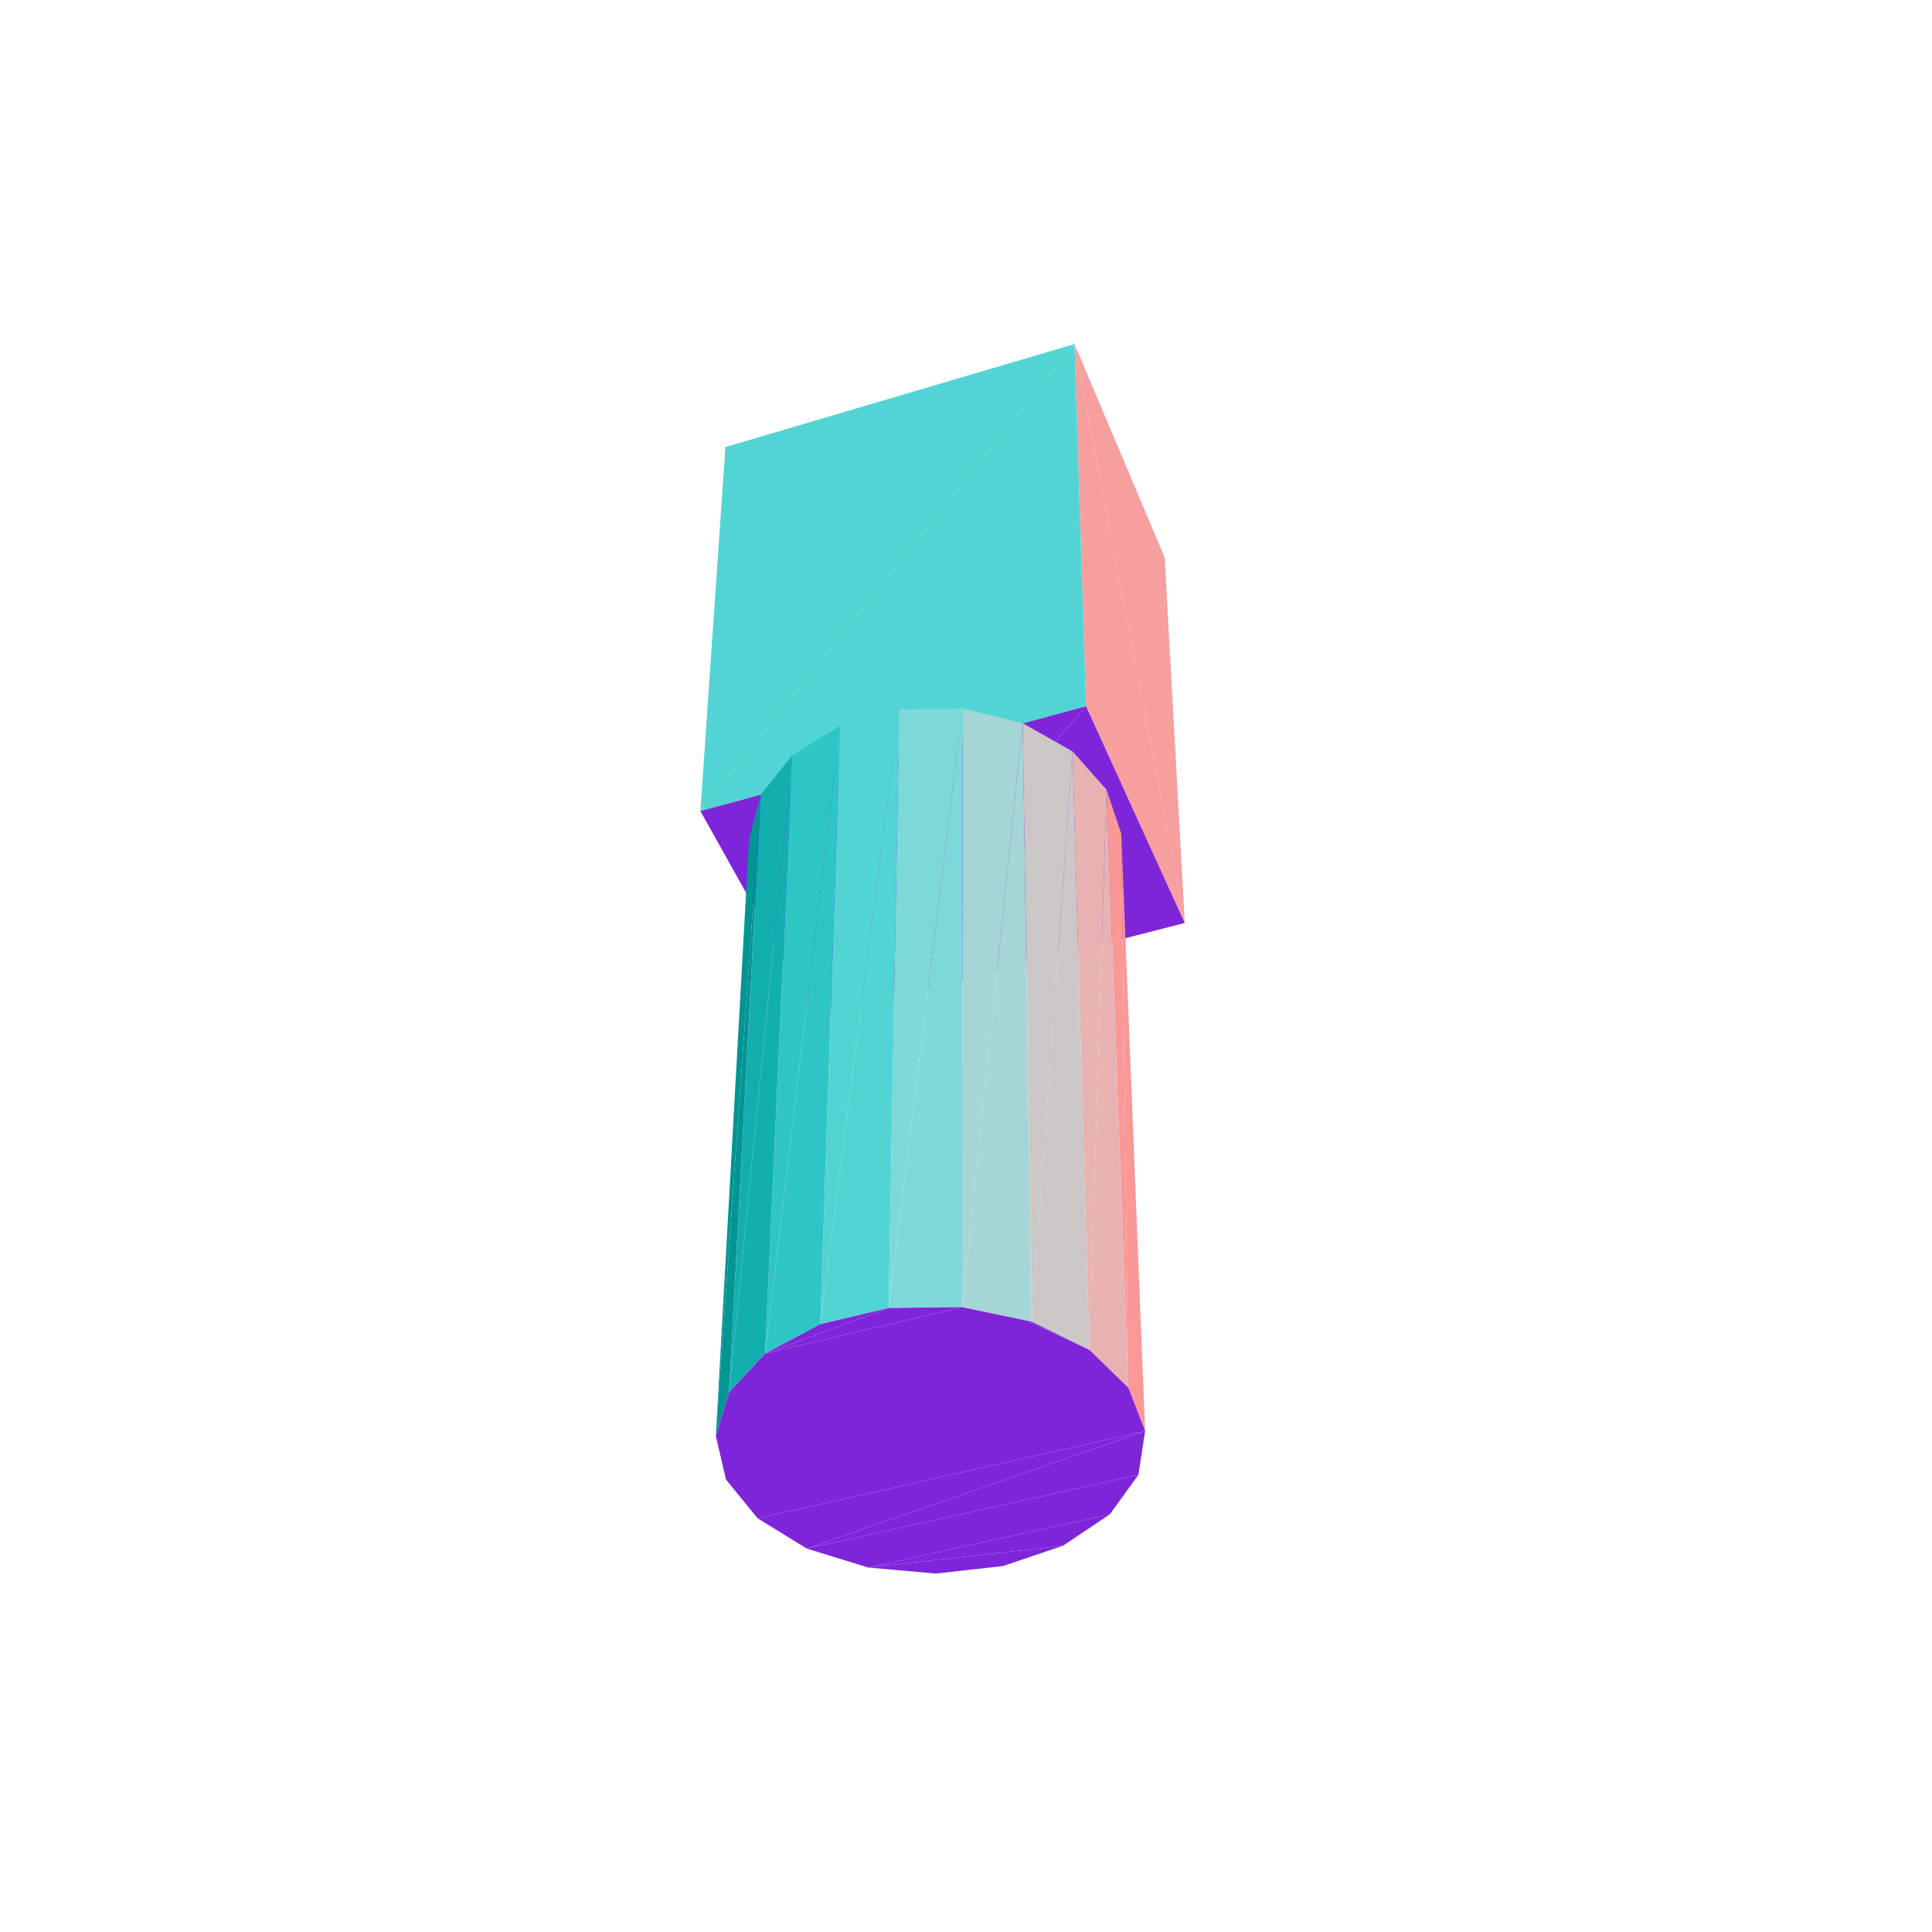
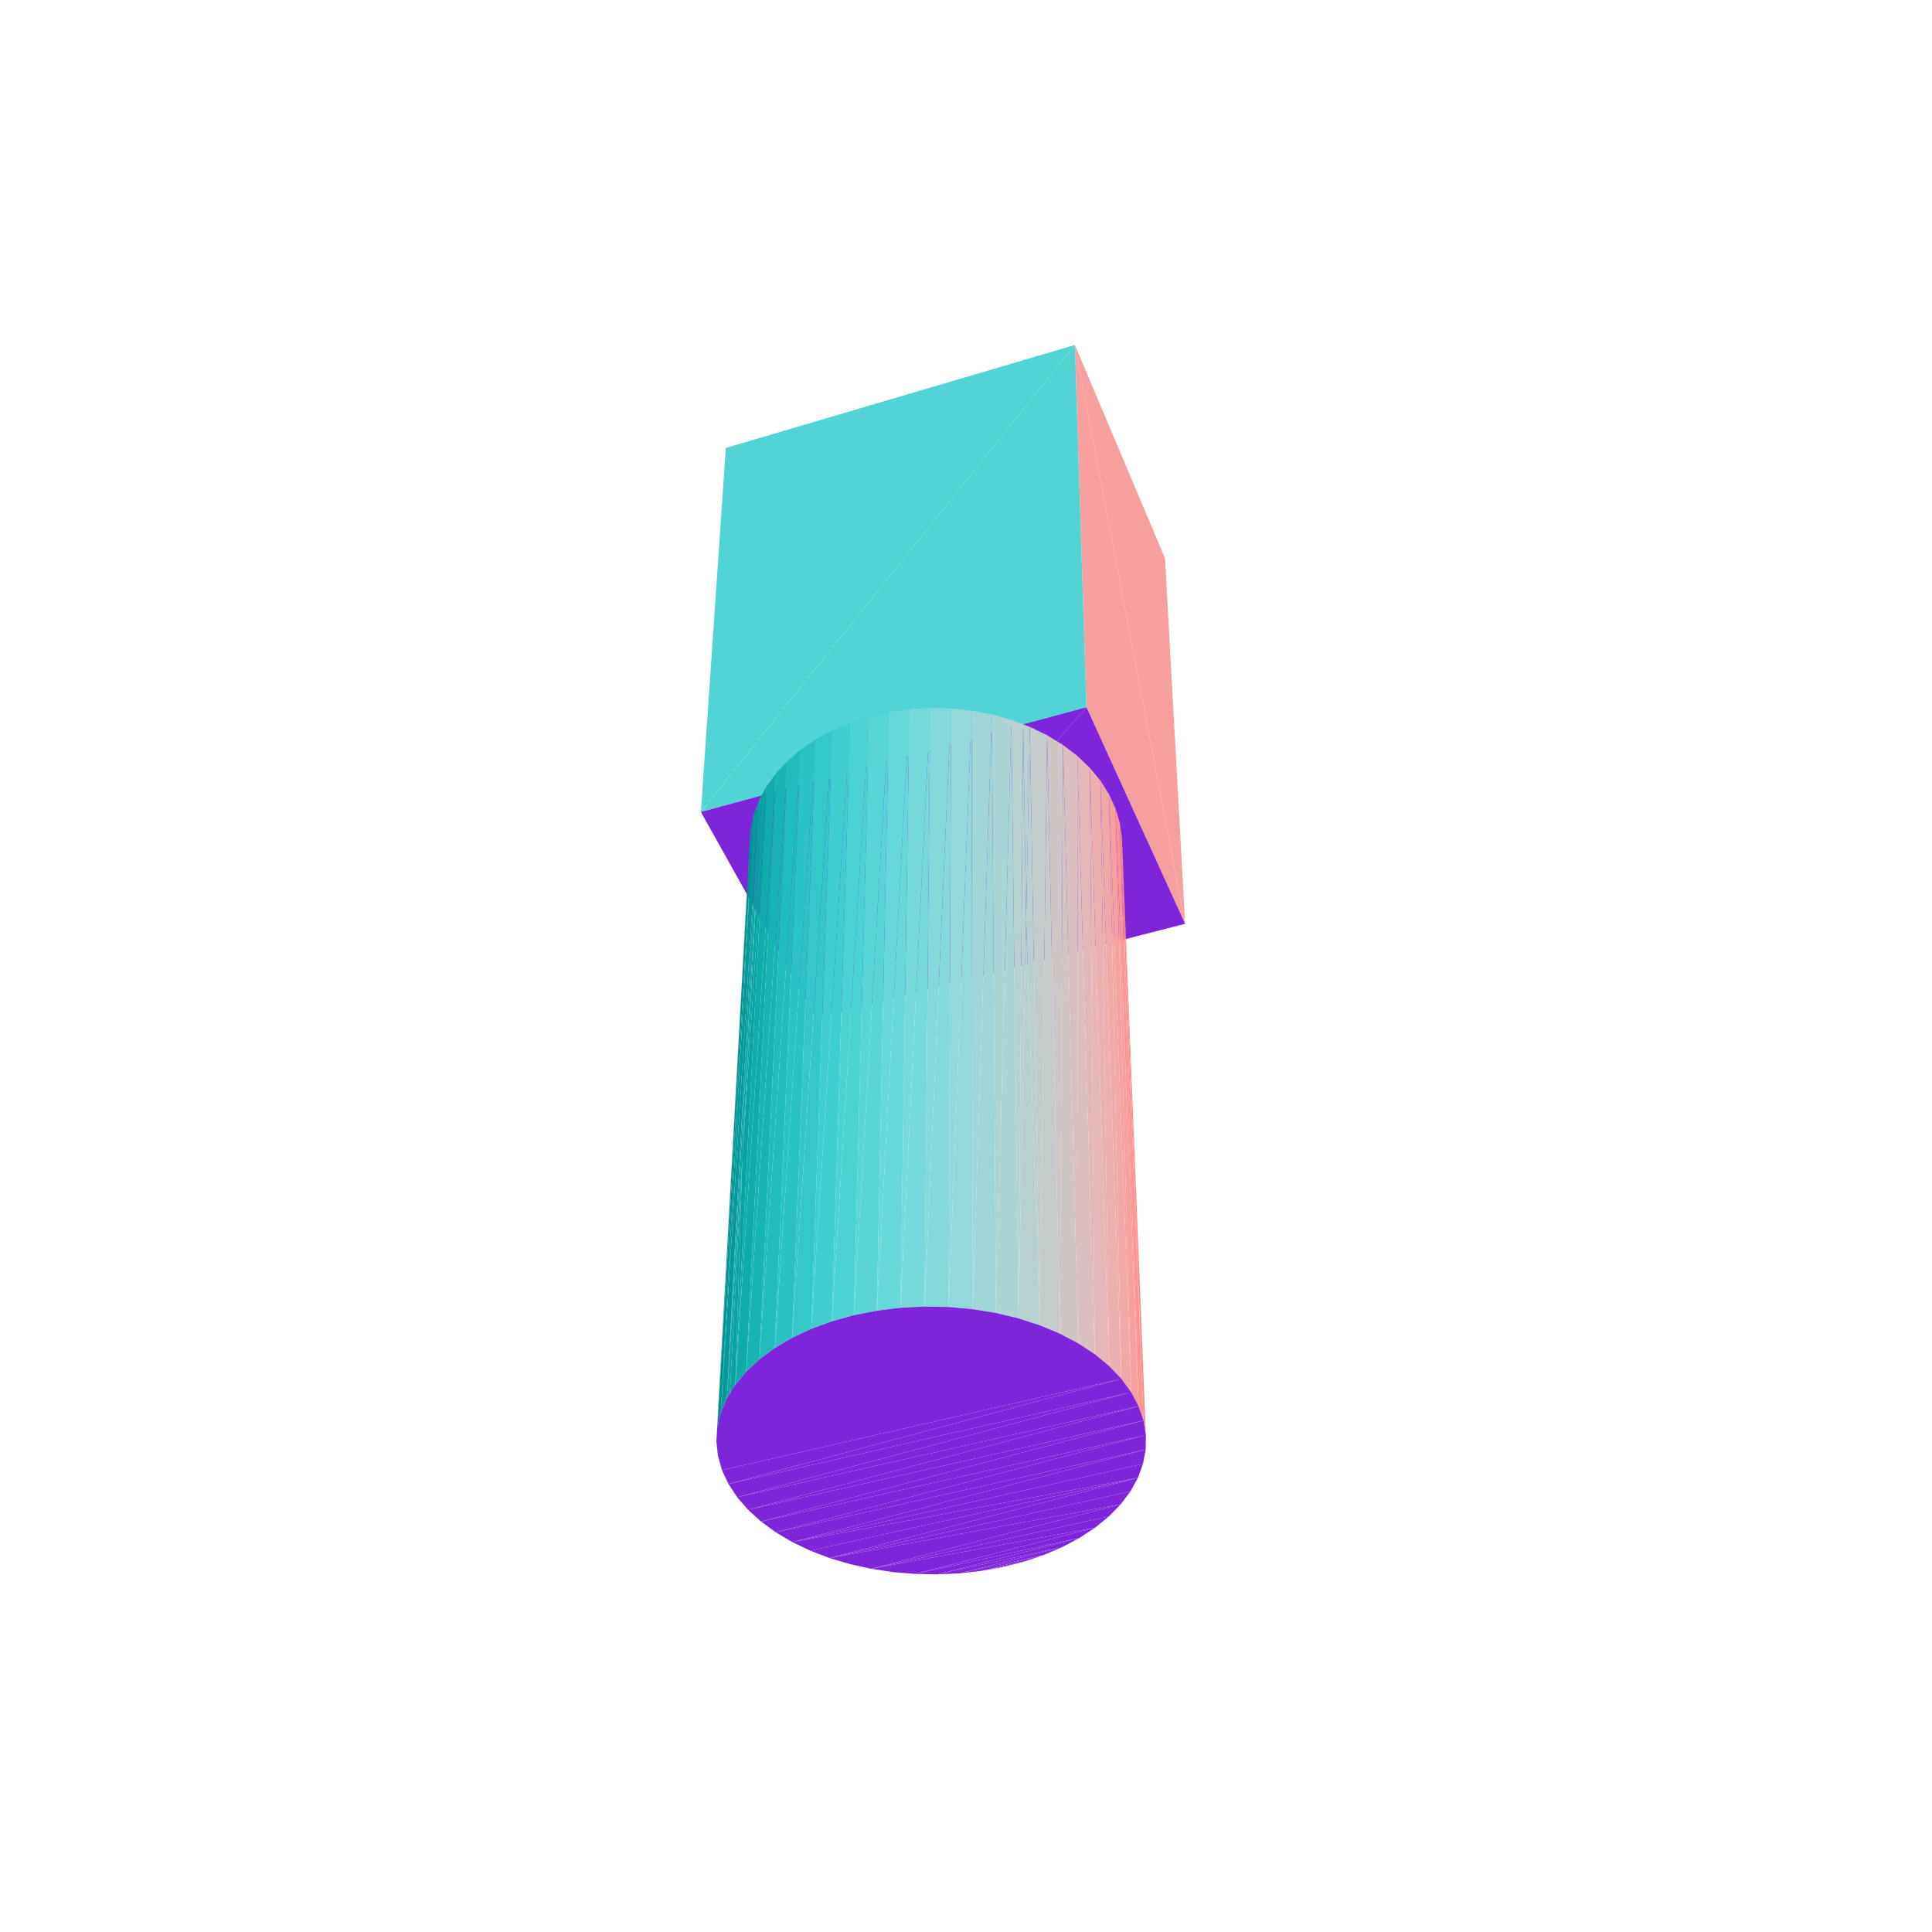
<svg xmlns="http://www.w3.org/2000/svg" viewBox="-250 -250 500 500" width="500" height="500">
-   <path d="M28.933,-39.315L15.514,-67.914L30.199,-36.475z" style="fill:rgb(243,180,133)" />
-   <path d="M30.199,-36.475L16.767,-65.099L29.115,-32.993z" style="fill:rgb(243,133,180)" />
-   <path d="M17.175,-27.5L3.366,-55.951L13.938,-28.991z" style="fill:rgb(42,41,169)" />
-   <path d="M29.115,-32.993L15.615,-61.609L25.958,-29.81z" style="fill:rgb(212,85,213)" />
-   <path d="M21.58,-27.797L7.861,-56.312L17.175,-27.5z" style="fill:rgb(96,32,206)" />
-   <path d="M25.958,-29.81L12.353,-58.386L21.58,-27.797z" style="fill:rgb(158,48,222)" />
-   <path d="M30.199,-36.475L15.514,-67.914L16.767,-65.099z" style="fill:rgb(243,180,133)" />
-   <path d="M13.938,-28.991L3.366,-55.951L0.086,-57.392z" style="fill:rgb(42,41,169)" />
-   <path d="M3.329,-66.877L12.215,-69.309L7.76,-68.926zM12.215,-69.309L3.329,-66.877L0.086,-63.7z" style="fill:rgb(83,212,212)" />
-   <path d="M29.115,-32.993L16.767,-65.099L15.615,-61.609z" style="fill:rgb(243,133,180)" />
-   <path d="M12.215,-69.309L0.086,-63.7L15.514,-67.914z" style="fill:rgb(83,212,212)" />
-   <path d="M17.175,-27.5L7.861,-56.312L3.366,-55.951z" style="fill:rgb(96,32,206)" />
-   <path d="M15.514,-67.914L0.086,-63.7L-1.106,-60.231z" style="fill:rgb(83,212,212)" />
-   <path d="M25.958,-29.81L15.615,-61.609L12.353,-58.386z" style="fill:rgb(212,85,213)" />
-   <path d="M21.58,-27.797L12.353,-58.386L7.861,-56.312z" style="fill:rgb(158,48,222)" />
-   <path d="M15.514,-67.914L-1.106,-60.231L16.767,-65.099zM16.767,-65.099L-1.106,-60.231L0.086,-57.392zM16.767,-65.099L0.086,-57.392L15.615,-61.609zM15.615,-61.609L0.086,-57.392L3.366,-55.951zM15.615,-61.609L3.366,-55.951L12.353,-58.386zM12.353,-58.386L3.366,-55.951L7.861,-56.312z" style="fill:rgb(83,212,212)" />
-   <path d="M51.416,-105.709L28.075,-160.962L56.615,-11.136z" style="fill:rgb(247,158,158)" />
-   <path d="M-68.737,-40.095L28.075,-160.962L-62.268,-134.3z" style="fill:rgb(83,212,212)" />
-   <path d="M56.615,-11.136L28.075,-160.962L31.065,-67.233z" style="fill:rgb(247,158,158)" />
-   <path d="M56.615,-11.136L31.065,-67.233L-38.85,13.356z" style="fill:rgb(127,37,217)" />
-   <path d="M28.075,-160.962L-68.737,-40.095L31.065,-67.233z" style="fill:rgb(83,212,212)" />
-   <path d="M-38.85,13.356L31.065,-67.233L-68.737,-40.095z" style="fill:rgb(127,37,217)" />
-   <path d="M-53.131,-43.569L-53.071,-44.417L-53.089,-44.35zM-64.743,121.639L-53.089,-44.35L-56.133,-33zM-64.743,121.639L-53.131,-43.569L-53.089,-44.35z" style="fill:rgb(3,148,148)" />
-   <path d="M36.369,-45.63L42.023,109.146L40.181,-34.292z" style="fill:rgb(250,151,151)" />
-   <path d="M-53.131,-43.569L-61.312,110.348L-53.071,-44.417z" style="fill:rgb(3,148,148)" />
-   <path d="M-53.071,-44.417L-61.312,110.348L-44.945,-54.548z" style="fill:rgb(19,175,175)" />
-   <path d="M27.572,-55.541L31.904,99.311L36.369,-45.63z" style="fill:rgb(232,178,178)" />
-   <path d="M-44.945,-54.548L-52,100.297L-32.556,-62.19z" style="fill:rgb(47,197,197)" />
-   <path d="M17.072,91.047L27.572,-55.541L14.752,-62.797zM17,92.049L14.752,-62.797L14.676,-62.84z" style="fill:rgb(203,199,199)" />
-   <path d="M-32.556,-62.19L-37.707,92.697L-17.272,-66.392z" style="fill:rgb(83,212,212)" />
-   <path d="M-0.879,-66.619L-1.019,88.284L14.676,-62.84z" style="fill:rgb(166,213,213)" />
-   <path d="M-17.272,-66.392L-20.017,88.51L-0.879,-66.619z" style="fill:rgb(125,217,217)" />
-   <path d="M40.181,-34.292L42.023,109.146L46.353,120.363z" style="fill:rgb(250,151,151)" />
-   <path d="M-53.131,-43.569L-64.743,121.639L-61.332,110.414z" style="fill:rgb(3,148,148)" />
-   <path d="M25.081,150.035L-25.291,155.683L-7.805,157.236zM25.081,150.035L-7.805,157.236L9.55,155.298z" style="fill:rgb(127,37,217)" />
-   <path d="M-53.131,-43.569L-61.332,110.414L-61.312,110.348z" style="fill:rgb(3,148,148)" />
-   <path d="M37.214,141.914L-25.291,155.683L25.081,150.035z" style="fill:rgb(127,37,217)" />
-   <path d="M36.369,-45.63L31.904,99.311L42.023,109.146z" style="fill:rgb(232,178,178)" />
-   <path d="M-44.945,-54.548L-61.312,110.348L-52,100.297z" style="fill:rgb(19,175,175)" />
-   <path d="M44.617,131.686L-41.203,150.772L-25.291,155.683zM44.617,131.686L-25.291,155.683L37.214,141.914z" style="fill:rgb(127,37,217)" />
-   <path d="M17.072,91.047L31.904,99.311L27.572,-55.541z" style="fill:rgb(203,199,199)" />
-   <path d="M-32.556,-62.19L-52,100.297L-37.707,92.697z" style="fill:rgb(47,197,197)" />
-   <path d="M46.353,120.363L-53.94,142.936L-41.203,150.772z" style="fill:rgb(127,37,217)" />
-   <path d="M17,92.049L17.072,91.047L14.752,-62.797z" style="fill:rgb(203,199,199)" />
-   <path d="M46.353,120.363L-41.203,150.772L44.617,131.686z" style="fill:rgb(127,37,217)" />
-   <path d="M14.676,-62.84L-1.019,88.284L17,92.049z" style="fill:rgb(166,213,213)" />
-   <path d="M-17.272,-66.392L-37.707,92.697L-20.017,88.51z" style="fill:rgb(83,212,212)" />
-   <path d="M-0.879,-66.619L-20.017,88.51L-1.019,88.284z" style="fill:rgb(125,217,217)" />
-   <path d="M42.023,109.146L-62.124,132.897L-53.94,142.936zM42.023,109.146L-53.94,142.936L46.353,120.363zM42.023,109.146L-64.743,121.639L-62.124,132.897zM31.904,99.311L-64.743,121.639L42.023,109.146zM-61.332,110.414L-64.743,121.639L16.508,92.227zM16.508,92.227L-64.743,121.639L31.904,99.311zM-61.312,110.348L-61.332,110.414L16.508,92.227zM-52,100.297L-61.312,110.348L-1.019,88.284zM-61.312,110.348L16.508,92.227L17,92.049zM-61.312,110.348L17,92.049L-1.019,88.284z" style="fill:rgb(127,37,217)" />
-   <path d="M17.072,91.047L17.088,92.092L31.904,99.311z" style="fill:rgb(203,199,199)" />
-   <path d="M16.508,92.227L31.904,99.311L17.088,92.092zM-20.017,88.51L-37.707,92.697L-52,100.297z" style="fill:rgb(127,37,217)" />
-   <path d="M17.072,91.047L17,92.049L17.088,92.092z" style="fill:rgb(203,199,199)" />
-   <path d="M-52,100.297L-1.019,88.284L-20.017,88.51zM16.508,92.227L17.088,92.092L17,92.049z" style="fill:rgb(127,37,217)" />
+   <path d="M29.027,-39.114L15.614,-67.703L30.293,-36.274z" style="fill:rgb(243,180,133)" />
+   <path d="M30.293,-36.274L16.866,-64.887L29.21,-32.792z" style="fill:rgb(243,133,180)" />
+   <path d="M17.272,-27.3L3.468,-55.74L14.035,-28.792z" style="fill:rgb(42,41,169)" />
+   <path d="M29.21,-32.792L15.715,-61.397L26.054,-29.61z" style="fill:rgb(212,85,213)" />
+   <path d="M21.677,-27.597L7.963,-56.101L17.272,-27.3z" style="fill:rgb(96,32,206)" />
+   <path d="M26.054,-29.61L12.453,-58.175L21.677,-27.597z" style="fill:rgb(158,48,222)" />
+   <path d="M30.293,-36.274L15.614,-67.703L16.866,-64.887z" style="fill:rgb(243,180,133)" />
+   <path d="M14.035,-28.792L3.468,-55.74L0.189,-57.182z" style="fill:rgb(42,41,169)" />
+   <path d="M3.43,-66.666L12.315,-69.098L7.861,-68.716zM12.315,-69.098L3.43,-66.666L0.188,-63.49z" style="fill:rgb(83,212,212)" />
+   <path d="M29.21,-32.792L16.866,-64.887L15.715,-61.397z" style="fill:rgb(243,133,180)" />
+   <path d="M12.315,-69.098L0.188,-63.49L15.614,-67.703z" style="fill:rgb(83,212,212)" />
+   <path d="M17.272,-27.3L7.963,-56.101L3.468,-55.74z" style="fill:rgb(96,32,206)" />
+   <path d="M15.614,-67.703L0.188,-63.49L-1.004,-60.021z" style="fill:rgb(83,212,212)" />
+   <path d="M26.054,-29.61L15.715,-61.397L12.453,-58.175z" style="fill:rgb(212,85,213)" />
+   <path d="M21.677,-27.597L12.453,-58.175L7.963,-56.101z" style="fill:rgb(158,48,222)" />
+   <path d="M15.614,-67.703L-1.004,-60.021L16.866,-64.887zM16.866,-64.887L-1.004,-60.021L0.189,-57.182zM16.866,-64.887L0.189,-57.182L15.715,-61.397zM15.715,-61.397L0.189,-57.182L3.468,-55.74zM15.715,-61.397L3.468,-55.74L12.453,-58.175zM12.453,-58.175L3.468,-55.74L7.963,-56.101z" style="fill:rgb(83,212,212)" />
+   <path d="M51.507,-105.494L28.175,-160.726L56.713,-10.919z" style="fill:rgb(247,158,158)" />
+   <path d="M-68.609,-39.866L28.175,-160.726L-62.154,-134.074z" style="fill:rgb(83,212,212)" />
+   <path d="M56.713,-10.919L28.175,-160.726L31.174,-66.993z" style="fill:rgb(247,158,158)" />
+   <path d="M56.713,-10.919L31.174,-66.993L-38.734,13.563z" style="fill:rgb(127,37,217)" />
+   <path d="M28.175,-160.726L-68.609,-39.866L31.174,-66.993z" style="fill:rgb(83,212,212)" />
+   <path d="M-38.734,13.563L31.174,-66.993L-68.609,-39.866z" style="fill:rgb(127,37,217)" />
+   <path d="M-57.879,49.689L-51.663,-46.429L-52.9,-44.137z" style="fill:rgb(10,163,163)" />
+   <path d="M15.564,-11.929L16.519,-61.893L14.799,-62.541z" style="fill:rgb(184,208,208)" />
+   <path d="M-56.024,-31.572L-64.604,123.049L-55.781,-35.378z" style="fill:rgb(0,135,135)" />
+   <path d="M39.803,-37.062L45.935,117.626L40.354,-33.264z" style="fill:rgb(253,139,139)" />
+   <path d="M-55.781,-35.378L-64.36,119.291L-54.97,-39.153z" style="fill:rgb(2,144,144)" />
+   <path d="M38.685,-40.809L44.669,113.92L39.803,-37.062z" style="fill:rgb(251,148,148)" />
+   <path d="M-54.97,-39.153L-63.458,115.559L-53.594,-42.852z" style="fill:rgb(5,154,154)" />
+   <path d="M-61.902,111.898L-52.9,-44.137L-53.594,-42.852z" style="fill:rgb(10,163,163)" />
+   <path d="M37.008,-44.46L42.755,110.305L38.685,-40.809z" style="fill:rgb(247,158,158)" />
+   <path d="M34.785,-47.968L40.207,106.828L37.008,-44.46z" style="fill:rgb(241,167,167)" />
+   <path d="M-51.663,-46.429L-59.702,108.354L-49.197,-49.84z" style="fill:rgb(16,172,172)" />
+   <path d="M32.04,-51.29L37.052,103.532L34.785,-47.968z" style="fill:rgb(235,175,175)" />
+   <path d="M-49.197,-49.84L-56.88,104.972L-46.219,-53.039z" style="fill:rgb(24,180,180)" />
+   <path d="M28.801,-54.383L33.321,100.461L32.04,-51.29z" style="fill:rgb(227,183,183)" />
+   <path d="M-46.219,-53.039L-53.462,101.796L-42.764,-55.987z" style="fill:rgb(32,187,187)" />
+   <path d="M25.105,-57.205L29.056,97.656L28.801,-54.383z" style="fill:rgb(217,191,191)" />
+   <path d="M-42.764,-55.987L-49.487,98.868L-38.871,-58.643z" style="fill:rgb(42,194,194)" />
+   <path d="M20.994,-59.72L24.308,95.155L25.105,-57.205z" style="fill:rgb(207,197,197)" />
+   <path d="M-38.871,-58.643L-44.998,96.227L-34.585,-60.972z" style="fill:rgb(53,200,200)" />
+   <path d="M16.519,-61.893L19.132,92.992L20.994,-59.72z" style="fill:rgb(196,203,203)" />
+   <path d="M-34.585,-60.972L-40.05,93.909L-29.959,-62.942z" style="fill:rgb(65,206,206)" />
+   <path d="M13.593,91.198L14.799,-62.541L11.734,-63.695z" style="fill:rgb(184,208,208)" />
+   <path d="M-29.959,-62.942L-34.703,91.948L-25.05,-64.526z" style="fill:rgb(77,210,210)" />
+   <path d="M6.698,-65.1L7.761,89.798L11.734,-63.695z" style="fill:rgb(171,212,212)" />
+   <path d="M-25.05,-64.526L-29.023,90.37L-19.92,-65.702z" style="fill:rgb(90,213,213)" />
+   <path d="M1.476,-66.09L1.71,88.811L6.698,-65.1z" style="fill:rgb(158,214,214)" />
+   <path d="M-19.92,-65.702L-23.083,89.197L-14.633,-66.455z" style="fill:rgb(103,216,216)" />
+   <path d="M-3.866,-66.65L-4.481,88.253L1.476,-66.09z" style="fill:rgb(145,216,216)" />
+   <path d="M-14.633,-66.455L-16.959,88.448L-9.259,-66.772z" style="fill:rgb(117,217,217)" />
+   <path d="M-9.259,-66.772L-10.731,88.132L-3.866,-66.65z" style="fill:rgb(131,217,217)" />
+   <path d="M-61.902,111.898L-57.879,49.689L-52.9,-44.137zM-57.879,49.689L-59.702,108.354L-51.663,-46.429z" style="fill:rgb(10,163,163)" />
+   <path d="M15.564,-11.929L19.132,92.992L16.519,-61.893zM13.593,91.198L15.564,-11.929L14.799,-62.541z" style="fill:rgb(184,208,208)" />
+   <path d="M-55.781,-35.378L-64.604,123.049L-64.36,119.291z" style="fill:rgb(0,135,135)" />
+   <path d="M40.354,-33.264L45.935,117.626L46.546,121.378z" style="fill:rgb(253,139,139)" />
+   <path d="M-54.97,-39.153L-64.36,119.291L-63.458,115.559z" style="fill:rgb(2,144,144)" />
+   <path d="M39.803,-37.062L44.669,113.92L45.935,117.626z" style="fill:rgb(251,148,148)" />
+   <path d="M15.041,154.131L4.109,156.52L9.673,155.505zM20.155,152.411L-1.593,157.166L4.109,156.52zM24.958,150.361L-7.373,157.438L-1.593,157.166z" style="fill:rgb(127,37,217)" />
+   <path d="M-53.594,-42.852L-63.458,115.559L-61.902,111.898z" style="fill:rgb(5,154,154)" />
+   <path d="M20.155,152.411L4.109,156.52L15.041,154.131zM29.398,148.001L-13.17,157.333L-7.373,157.438z" style="fill:rgb(127,37,217)" />
+   <path d="M38.685,-40.809L42.755,110.305L44.669,113.92z" style="fill:rgb(247,158,158)" />
+   <path d="M24.958,150.361L-1.593,157.166L20.155,152.411zM33.423,145.355L-18.924,156.853L-13.17,157.333zM33.423,145.355L-24.573,156.001L-18.924,156.853zM29.398,148.001L-7.373,157.438L24.958,150.361z" style="fill:rgb(127,37,217)" />
+   <path d="M37.008,-44.46L40.207,106.828L42.755,110.305z" style="fill:rgb(241,167,167)" />
+   <path d="M33.423,145.355L-13.17,157.333L29.398,148.001zM40.042,139.308L-30.06,154.785L-24.573,156.001zM40.042,139.308L-35.324,153.217L-30.06,154.785z" style="fill:rgb(127,37,217)" />
+   <path d="M-49.197,-49.84L-59.702,108.354L-56.88,104.972z" style="fill:rgb(16,172,172)" />
+   <path d="M36.986,142.447L-24.573,156.001L33.423,145.355z" style="fill:rgb(127,37,217)" />
+   <path d="M34.785,-47.968L37.052,103.532L40.207,106.828z" style="fill:rgb(235,175,175)" />
+   <path d="M40.042,139.308L-24.573,156.001L36.986,142.447zM44.485,132.469L-40.31,151.312L-35.324,153.217z" style="fill:rgb(127,37,217)" />
+   <path d="M-46.219,-53.039L-56.88,104.972L-53.462,101.796z" style="fill:rgb(24,180,180)" />
+   <path d="M32.04,-51.29L33.321,100.461L37.052,103.532z" style="fill:rgb(227,183,183)" />
+   <path d="M44.485,132.469L-44.961,149.087L-40.31,151.312zM42.554,135.97L-35.324,153.217L40.042,139.308z" style="fill:rgb(127,37,217)" />
+   <path d="M-42.764,-55.987L-53.462,101.796L-49.487,98.868z" style="fill:rgb(32,187,187)" />
+   <path d="M28.801,-54.383L29.056,97.656L33.321,100.461z" style="fill:rgb(217,191,191)" />
+   <path d="M44.485,132.469L-35.324,153.217L42.554,135.97zM46.5,125.132L-49.226,146.565L-44.961,149.087z" style="fill:rgb(127,37,217)" />
+   <path d="M-38.871,-58.643L-49.487,98.868L-44.998,96.227z" style="fill:rgb(42,194,194)" />
+   <path d="M25.105,-57.205L24.308,95.155L29.056,97.656z" style="fill:rgb(207,197,197)" />
+   <path d="M-34.585,-60.972L-44.998,96.227L-40.05,93.909z" style="fill:rgb(53,200,200)" />
+   <path d="M20.994,-59.72L19.132,92.992L24.308,95.155z" style="fill:rgb(196,203,203)" />
+   <path d="M46.546,121.378L-53.054,143.77L-49.226,146.565zM45.808,128.843L-44.961,149.087L44.485,132.469z" style="fill:rgb(127,37,217)" />
+   <path d="M-29.959,-62.942L-40.05,93.909L-34.703,91.948z" style="fill:rgb(65,206,206)" />
+   <path d="M46.5,125.132L-44.961,149.087L45.808,128.843z" style="fill:rgb(127,37,217)" />
+   <path d="M-25.05,-64.526L-34.703,91.948L-29.023,90.37z" style="fill:rgb(77,210,210)" />
+   <path d="M11.734,-63.695L7.761,89.798L13.593,91.198z" style="fill:rgb(171,212,212)" />
+   <path d="M45.935,117.626L-56.401,140.73L-53.054,143.77z" style="fill:rgb(127,37,217)" />
+   <path d="M-19.92,-65.702L-29.023,90.37L-23.083,89.197z" style="fill:rgb(90,213,213)" />
+   <path d="M6.698,-65.1L1.71,88.811L7.761,89.798z" style="fill:rgb(158,214,214)" />
+   <path d="M-14.633,-66.455L-23.083,89.197L-16.959,88.448z" style="fill:rgb(103,216,216)" />
+   <path d="M1.476,-66.09L-4.481,88.253L1.71,88.811z" style="fill:rgb(145,216,216)" />
+   <path d="M-9.259,-66.772L-16.959,88.448L-10.731,88.132z" style="fill:rgb(117,217,217)" />
+   <path d="M-3.866,-66.65L-10.731,88.132L-4.481,88.253z" style="fill:rgb(131,217,217)" />
+   <path d="M46.546,121.378L-49.226,146.565L46.5,125.132zM44.669,113.92L-59.223,137.476L-56.401,140.73zM45.935,117.626L-53.054,143.77L46.546,121.378z" style="fill:rgb(127,37,217)" />
+   <path d="M-57.879,49.689L-61.902,111.898L-61.112,110.625z" style="fill:rgb(10,163,163)" />
+   <path d="M42.755,110.305L-61.483,134.043L-59.223,137.476z" style="fill:rgb(127,37,217)" />
+   <path d="M-57.879,49.689L-61.112,110.625L-59.702,108.354z" style="fill:rgb(10,163,163)" />
+   <path d="M44.669,113.92L-56.401,140.73L45.935,117.626zM40.207,106.828L-63.15,130.468L-61.483,134.043z" style="fill:rgb(127,37,217)" />
+   <path d="M15.564,-11.929L17.141,92.347L19.132,92.992zM15.564,-11.929L13.593,91.198L17.141,92.347z" style="fill:rgb(184,208,208)" />
+   <path d="M42.755,110.305L-59.223,137.476L44.669,113.92zM37.052,103.532L-64.197,126.789L-63.15,130.468zM40.207,106.828L-61.483,134.043L42.755,110.305zM33.321,100.461L-64.604,123.049L-64.197,126.789zM37.052,103.532L-63.15,130.468L40.207,106.828zM29.056,97.656L-64.36,119.291L-64.604,123.049zM33.321,100.461L-64.197,126.789L37.052,103.532zM24.308,95.155L-63.458,115.559L-64.36,119.291zM-61.112,110.625L-61.902,111.898L-35.115,104.553zM-59.702,108.354L-61.112,110.625L-35.115,104.553zM24.308,95.155L-61.902,111.898L-63.458,115.559zM29.056,97.656L-64.604,123.049L33.321,100.461zM24.308,95.155L-64.36,119.291L29.056,97.656zM-35.115,104.553L-61.902,111.898L19.132,92.992zM-59.702,108.354L-35.115,104.553L13.593,91.198zM-56.88,104.972L-59.702,108.354L7.761,89.798zM19.132,92.992L-61.902,111.898L24.308,95.155zM-53.462,101.796L-56.88,104.972L7.761,89.798zM-35.115,104.553L19.132,92.992L17.141,92.347zM-59.702,108.354L13.593,91.198L7.761,89.798zM-49.487,98.868L-53.462,101.796L-4.481,88.253zM-35.115,104.553L17.141,92.347L13.593,91.198zM-44.998,96.227L-49.487,98.868L-10.731,88.132zM-53.462,101.796L7.761,89.798L1.71,88.811zM-53.462,101.796L1.71,88.811L-4.481,88.253zM-40.05,93.909L-44.998,96.227L-16.959,88.448zM-49.487,98.868L-4.481,88.253L-10.731,88.132zM-34.703,91.948L-40.05,93.909L-23.083,89.197zM-44.998,96.227L-10.731,88.132L-16.959,88.448zM-40.05,93.909L-16.959,88.448L-23.083,89.197zM-23.083,89.197L-29.023,90.37L-34.703,91.948z" style="fill:rgb(127,37,217)" />
</svg>
